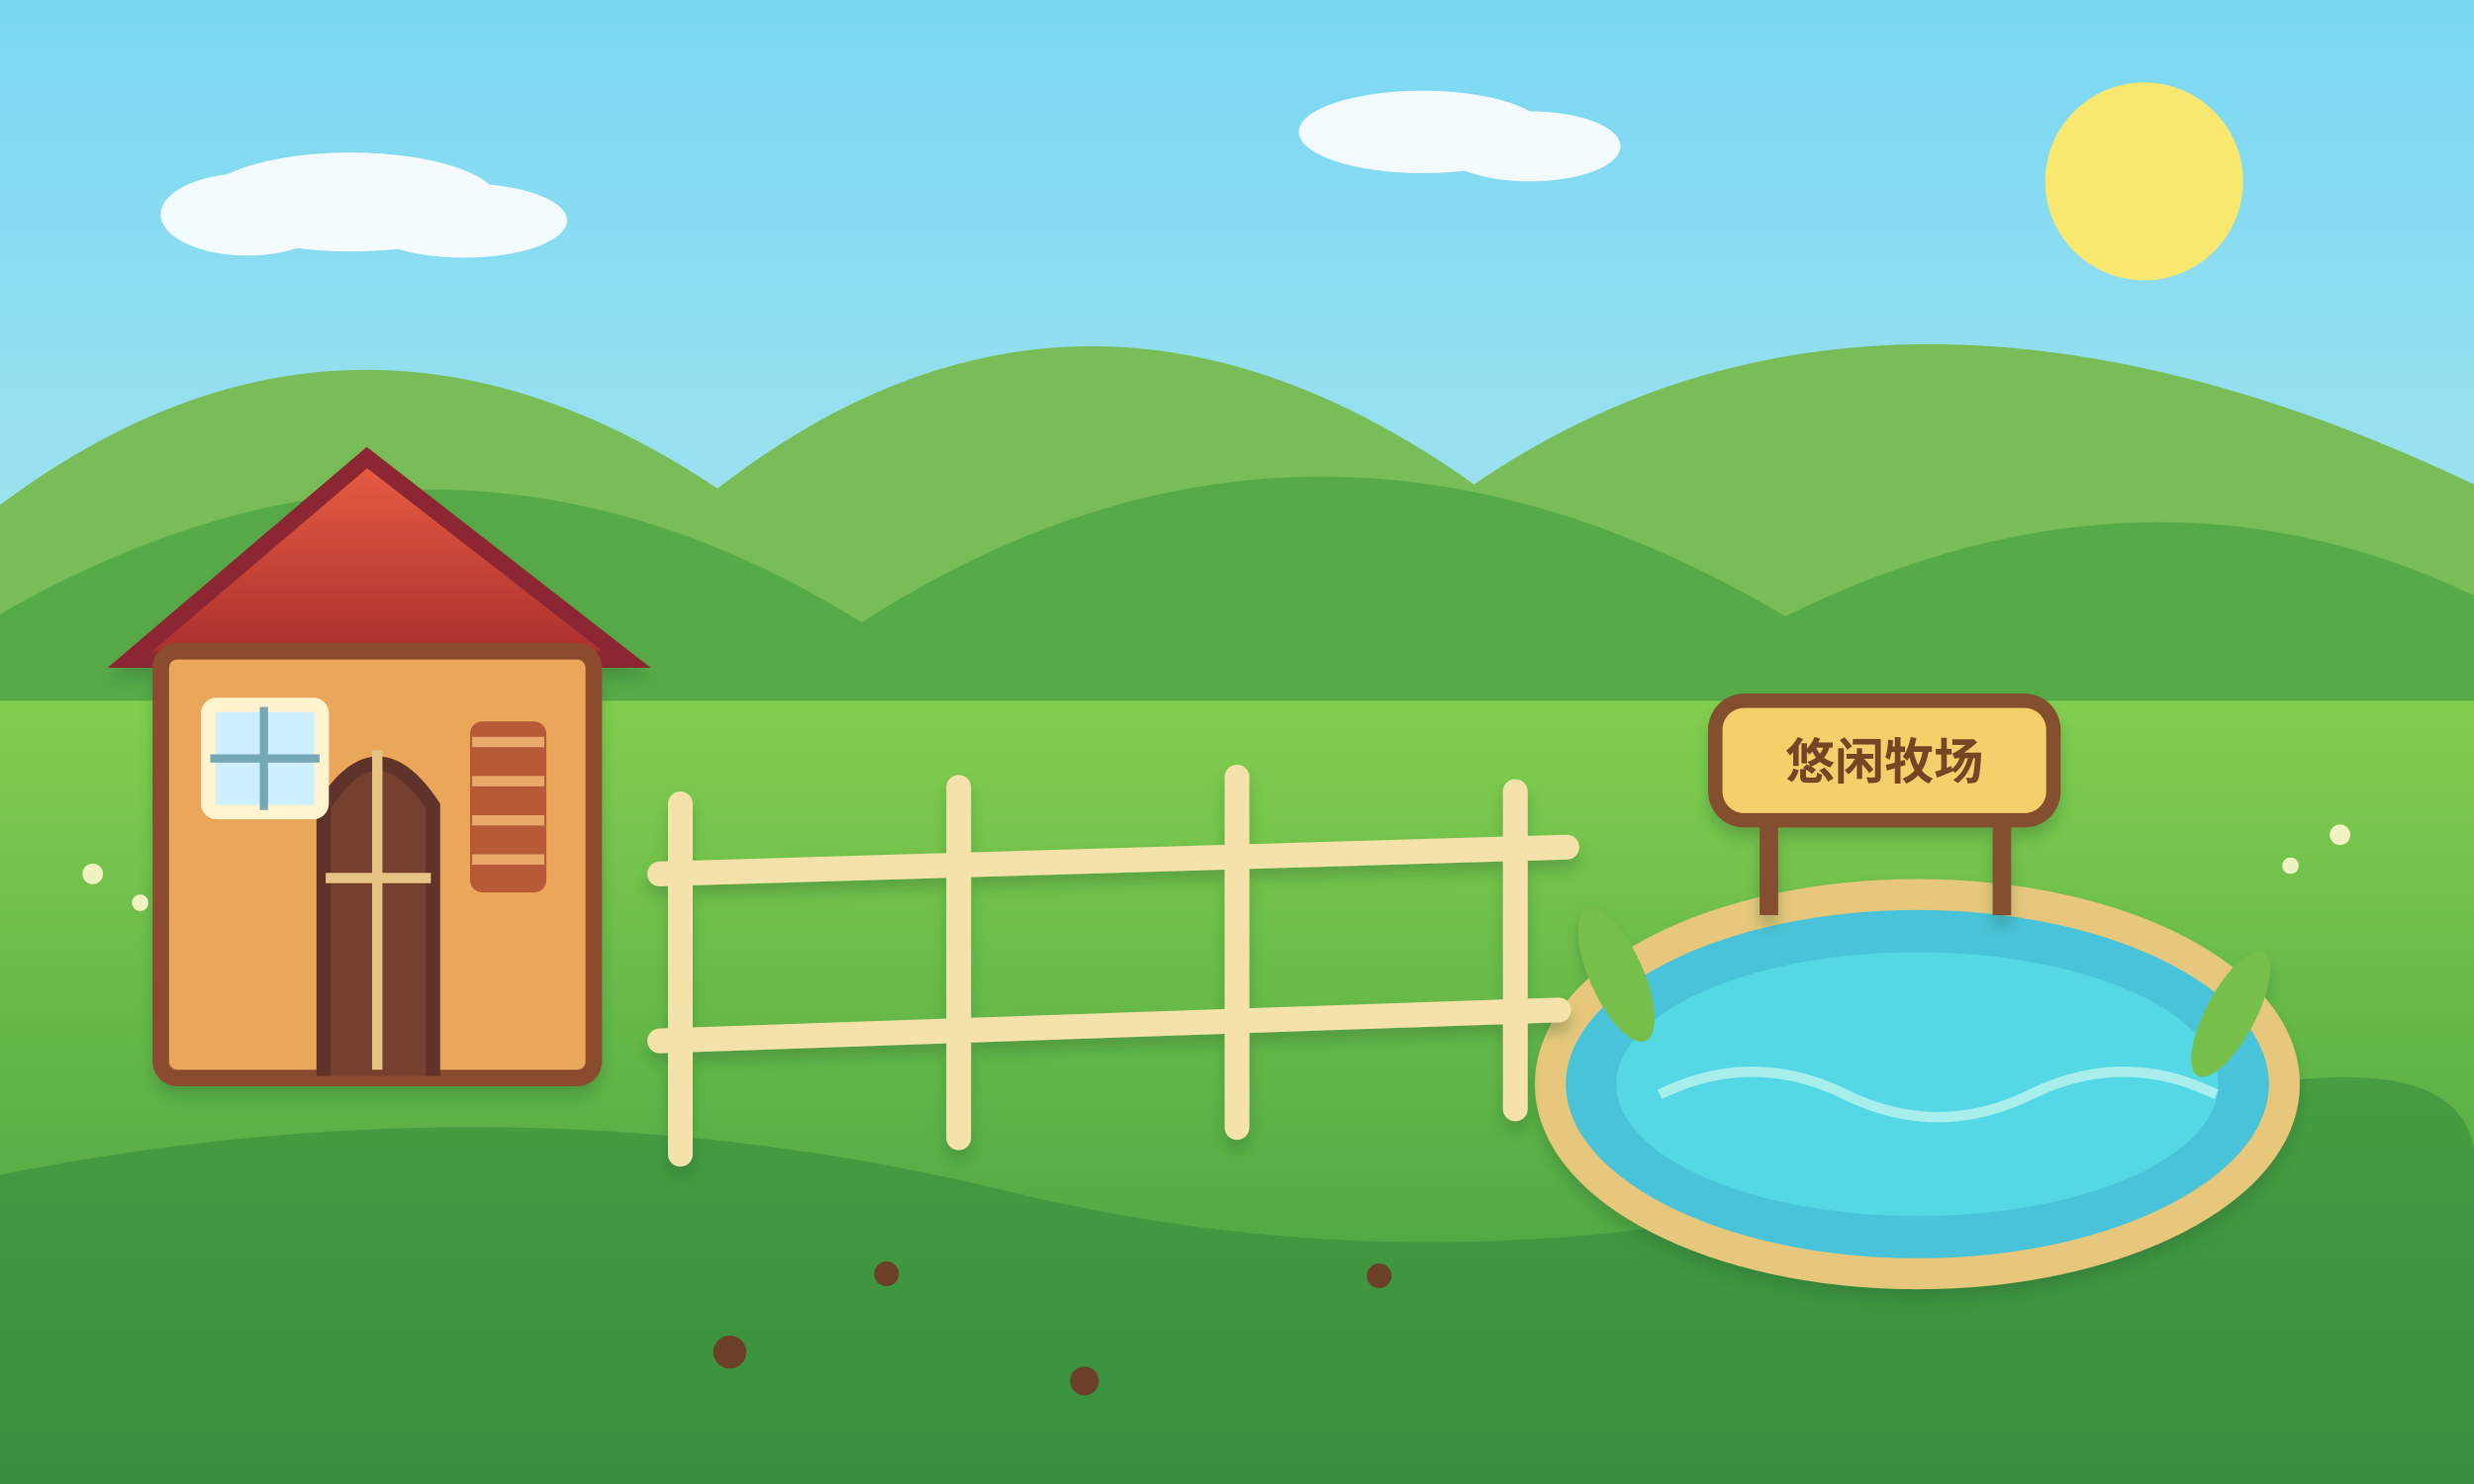
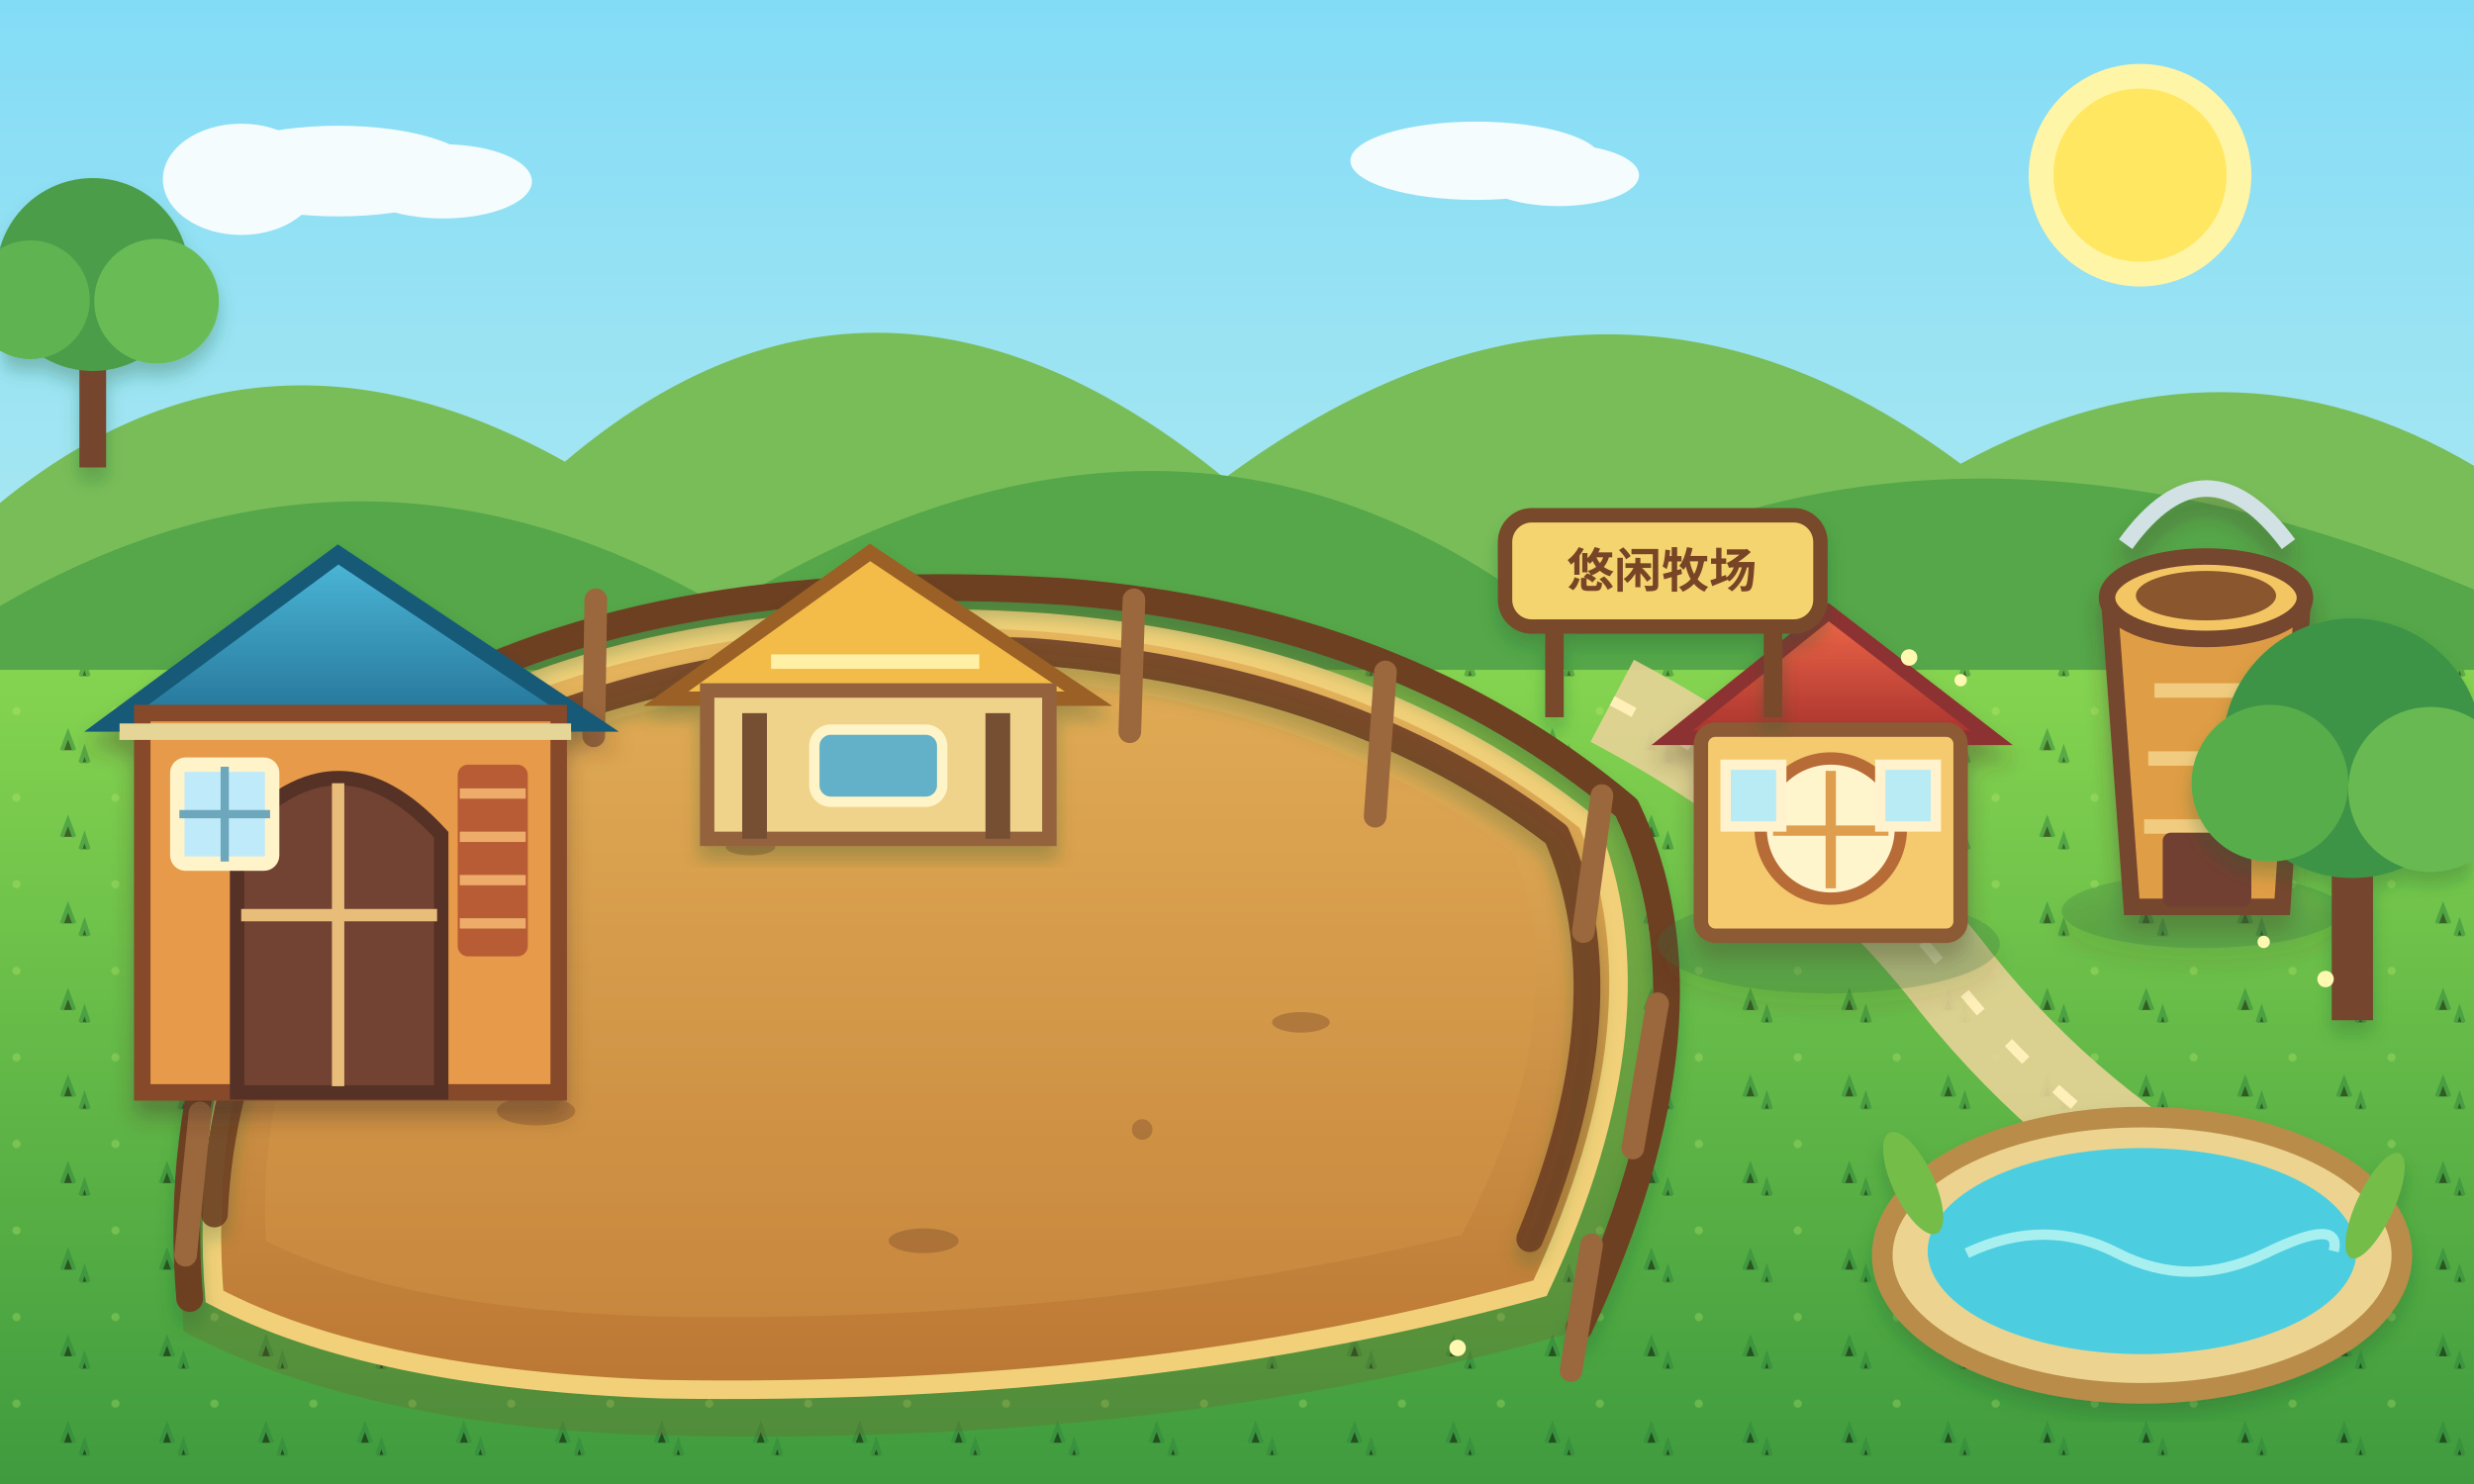
<svg xmlns="http://www.w3.org/2000/svg" width="1200" height="720" viewBox="0 0 1200 720">
  <defs>
    <linearGradient id="sky" x2="0" y2="1">
-       <stop stop-color="#79d7f3" />
-       <stop offset="1" stop-color="#dff7e8" />
+       <stop stop-color="#83dcf6" />
+       <stop offset=".7" stop-color="#c8f1ee" />
+       <stop offset="1" stop-color="#e8f6d7" />
    </linearGradient>
-     <linearGradient id="grass" x2="0" y2="1">
-       <stop stop-color="#82ce4f" />
-       <stop offset="1" stop-color="#3d9a3f" />
+     <linearGradient id="lawn" x2="0" y2="1">
+       <stop stop-color="#85d450" />
+       <stop offset="1" stop-color="#3f9b3e" />
    </linearGradient>
-     <linearGradient id="roof" x2="0" y2="1">
-       <stop stop-color="#e85e42" />
-       <stop offset="1" stop-color="#a92d2d" />
+     <linearGradient id="dirt" x2="0" y2="1">
+       <stop stop-color="#e7b75e" />
+       <stop offset="1" stop-color="#bb7734" />
    </linearGradient>
-     <filter id="shadow">
-       <feDropShadow dx="0" dy="5" stdDeviation="3" flood-color="#1f5b34" flood-opacity=".28" />
+     <linearGradient id="roofRed" x2="0" y2="1">
+       <stop stop-color="#ef6748" />
+       <stop offset="1" stop-color="#a8322e" />
+     </linearGradient>
+     <linearGradient id="roofBlue" x2="0" y2="1">
+       <stop stop-color="#4cb8d8" />
+       <stop offset="1" stop-color="#247397" />
+     </linearGradient>
+     <filter id="soft">
+       <feDropShadow dx="0" dy="6" stdDeviation="4" flood-color="#285a35" flood-opacity=".3" />
    </filter>
+     <filter id="deep">
+       <feDropShadow dx="0" dy="8" stdDeviation="5" flood-color="#473621" flood-opacity=".38" />
+     </filter>
+     <pattern id="grassDots" width="48" height="42" patternUnits="userSpaceOnUse">
+       <circle cx="8" cy="9" r="2" fill="#c6ef72" opacity=".55" />
+       <path d="M30 28l3-8l3 8M39 34l2-6l2 6" stroke="#2f853b" stroke-width="2" />
+     </pattern>
  </defs>
  <rect width="1200" height="720" fill="url(#sky)" />
-   <circle cx="1040" cy="88" r="48" fill="#ffe96a" opacity=".95" />
+   <circle cx="1038" cy="85" r="48" fill="#ffe761" stroke="#fff5a6" stroke-width="12" />
  <g fill="#fff" opacity=".9">
-     <ellipse cx="170" cy="98" rx="72" ry="24" />
-     <ellipse cx="120" cy="104" rx="42" ry="20" />
-     <ellipse cx="225" cy="107" rx="50" ry="18" />
-     <ellipse cx="690" cy="64" rx="60" ry="20" />
-     <ellipse cx="742" cy="71" rx="44" ry="17" />
+     <ellipse cx="164" cy="83" rx="67" ry="22" />
+     <ellipse cx="117" cy="87" rx="38" ry="27" />
+     <ellipse cx="215" cy="88" rx="43" ry="18" />
+     <ellipse cx="716" cy="78" rx="61" ry="19" />
+     <ellipse cx="756" cy="85" rx="39" ry="15" />
  </g>
-   <path d="M0 245Q170 118 348 237Q525 100 715 235Q914 99 1200 235V378H0Z" fill="#78bd58" />
-   <path d="M0 298Q214 175 418 302Q635 162 866 299Q1041 213 1200 289V418H0Z" fill="#57aa48" />
-   <rect y="340" width="1200" height="380" fill="url(#grass)" />
-   <path d="M0 570Q250 520 489 578T970 558T1200 574V720H0Z" fill="#2f863b" opacity=".52" />
-   <g filter="url(#shadow)">
-     <path d="M63 320L178 222L304 320Z" fill="url(#roof)" stroke="#8b2830" stroke-width="8" />
-     <rect x="78" y="316" width="210" height="207" rx="8" fill="#eaa75a" stroke="#8b4c2f" stroke-width="8" />
-     <path d="M157 522V391Q183 350 210 391V522" fill="#75402f" stroke="#5f3329" stroke-width="7" />
-     <path d="M158 426H209M183 364V519" stroke="#e7c484" stroke-width="5" />
-     <rect x="101" y="342" width="55" height="52" rx="4" fill="#cdefff" stroke="#fff4ce" stroke-width="7" />
-     <path d="M128 343V393M102 368H155" stroke="#75a7b6" stroke-width="4" />
-     <rect x="228" y="350" width="37" height="83" rx="6" fill="#b65a37" />
-     <path d="M229 360H264M229 379H264M229 398H264M229 417H264" stroke="#e8a96a" stroke-width="5" />
+   <path d="M0 244Q126 141 274 224Q426 95 594 232Q778 96 951 225Q1080 155 1200 226V355H0Z" fill="#79bd59" />
+   <path d="M0 294Q176 192 351 295Q566 163 744 293Q937 175 1200 286V400H0Z" fill="#55a749" />
+   <rect y="325" width="1200" height="395" fill="url(#lawn)" />
+   <rect y="325" width="1200" height="395" fill="url(#grassDots)" opacity=".5" />
+   <path d="M89 646Q77 470 183 344Q305 267 515 285Q686 299 792 392Q846 496 768 645Q563 704 307 696Q173 690 89 646Z" fill="#7b552b" opacity=".24" />
+   <path d="M104 629Q92 478 196 360Q317 289 507 302Q665 315 770 399Q809 492 747 625Q555 678 321 674Q180 669 104 629Z" fill="url(#dirt)" stroke="#f1d079" stroke-width="9" />
+   <path d="M129 602Q122 488 213 382Q333 321 498 330Q637 340 734 414Q765 493 709 599Q535 641 331 639Q198 637 129 602Z" fill="#d89a48" opacity=".34" />
+   <g fill="#8d5a30" opacity=".5">
+     <ellipse cx="260" cy="539" rx="19" ry="7" />
+     <ellipse cx="448" cy="602" rx="17" ry="6" />
+     <ellipse cx="631" cy="496" rx="14" ry="5" />
+     <ellipse cx="364" cy="411" rx="12" ry="4" />
+     <circle cx="554" cy="548" r="5" />
+     <circle cx="208" cy="454" r="4" />
  </g>
-   <g filter="url(#shadow)">
-     <ellipse cx="930" cy="526" rx="178" ry="92" fill="#4ac3d9" stroke="#e6c77c" stroke-width="15" />
-     <ellipse cx="930" cy="526" rx="146" ry="64" fill="#55d8e5" />
-     <path d="M805 531q45-22 90 0t90 0t90 0" fill="none" stroke="#c7f7f0" stroke-width="5" opacity=".72" />
-     <g fill="#76bf4b">
-       <ellipse cx="784" cy="473" rx="13" ry="35" transform="rotate(-24 784 473)" />
-       <ellipse cx="1082" cy="492" rx="12" ry="34" transform="rotate(28 1082 492)" />
+   <g fill="none" stroke="#6d3f23" stroke-width="13" stroke-linecap="round" stroke-linejoin="round" filter="url(#soft)">
+     <path d="M92 630Q79 476 188 349Q310 274 516 287Q680 300 789 392Q837 492 766 644" />
+     <path d="M104 589Q109 470 207 376Q323 309 500 316Q655 328 755 405Q790 485 742 601" opacity=".88" />
+   </g>
+   <g stroke="#9b673c" stroke-width="11" stroke-linecap="round">
+     <path d="M116 393l-8 69M181 333l-5 72M289 291l-1 66M416 279v66M550 291l-2 64M672 326l-5 70M777 386l-9 66M804 487l-12 70M772 604l-10 61M97 540l-7 69" />
+   </g>
+   <g transform="translate(38 252)" filter="url(#deep)">
+     <path d="M15 99L126 17L249 99Z" fill="url(#roofBlue)" stroke="#155a78" stroke-width="8" />
+     <path d="M31 94h202v184H31Z" fill="#e79a49" stroke="#86482c" stroke-width="8" />
+     <path d="M77 278V153q49-55 99 0v125Z" fill="#724333" stroke="#573128" stroke-width="7" />
+     <path d="M79 192h95M126 128v147" stroke="#e8bd79" stroke-width="6" />
+     <rect x="48" y="119" width="46" height="48" rx="4" fill="#bfeafa" stroke="#fff3ca" stroke-width="7" />
+     <path d="M71 120v46M49 143h44" stroke="#6ca7bc" stroke-width="4" />
+     <rect x="184" y="119" width="34" height="93" rx="5" fill="#b85b35" />
+     <path d="M185 133h32M185 154h32M185 175h32M185 196h32" stroke="#edac69" stroke-width="5" />
+     <path d="M20 103h219" stroke="#e5d597" stroke-width="8" />
+   </g>
+   <g transform="translate(323 251)" filter="url(#soft)">
+     <path d="M0 88L99 17L205 88Z" fill="#f3bc48" stroke="#9a6128" stroke-width="7" />
+     <path d="M20 84h166v72H20Z" fill="#f0d38a" stroke="#94643c" stroke-width="7" />
+     <path d="M43 156V95M161 156V95" stroke="#765033" stroke-width="12" />
+     <rect x="72" y="103" width="62" height="35" rx="8" fill="#62b1c8" stroke="#fff4c8" stroke-width="5" />
+     <path d="M51 70h101" stroke="#fff0a6" stroke-width="7" />
+   </g>
+   <path d="M782 340Q886 395 949 477Q1005 547 1085 590" fill="none" stroke="#e7d397" stroke-width="45" opacity=".9" />
+   <path d="M782 340Q886 395 949 477Q1005 547 1085 590" fill="none" stroke="#fff0b9" stroke-width="5" stroke-dasharray="12 20" />
+   <g transform="translate(799 282)" filter="url(#deep)">
+     <ellipse cx="88" cy="176" rx="83" ry="24" fill="#326e3b" opacity=".25" />
+     <path d="M12 76L88 15L167 76Z" fill="url(#roofRed)" stroke="#8d3030" stroke-width="7" />
+     <rect x="26" y="72" width="126" height="100" rx="7" fill="#f5c96d" stroke="#8c5a34" stroke-width="7" />
+     <circle cx="89" cy="120" r="34" fill="#fff5cc" stroke="#b76c39" stroke-width="6" />
+     <path d="M61 121h56M89 92v57" stroke="#df9e4d" stroke-width="5" />
+     <path d="M38 89h27v30H38Z" fill="#b9ebf5" stroke="#fff2cc" stroke-width="5" />
+     <path d="M113 89h27v30h-27Z" fill="#b9ebf5" stroke="#fff2cc" stroke-width="5" />
+   </g>
+   <g transform="translate(993 224)" filter="url(#deep)">
+     <ellipse cx="75" cy="218" rx="68" ry="18" fill="#2e6f38" opacity=".25" />
+     <path d="M30 66h94l-10 150H41Z" fill="#df9d45" stroke="#74462e" stroke-width="8" />
+     <ellipse cx="77" cy="66" rx="48" ry="20" fill="#f4c664" stroke="#74462e" stroke-width="8" />
+     <ellipse cx="77" cy="65" rx="34" ry="12" fill="#89572d" />
+     <path d="M52 111h49M49 144h55M47 177h59" stroke="#f1cb7f" stroke-width="7" />
+     <rect x="56" y="180" width="43" height="36" rx="4" fill="#724031" />
+     <path d="M38 40q39-54 79 0" fill="none" stroke="#d2e1e4" stroke-width="8" />
+   </g>
+   <g transform="translate(913 519)" filter="url(#soft)">
+     <ellipse cx="126" cy="90" rx="126" ry="67" fill="#ecd490" stroke="#b98c4a" stroke-width="10" />
+     <ellipse cx="126" cy="88" rx="104" ry="50" fill="#4dcee0" />
+     <path d="M41 89q38-18 73 0t72 0t33-1" fill="none" stroke="#c7fbf6" stroke-width="5" opacity=".75" />
+     <g fill="#75bd4a">
+       <ellipse cx="15" cy="55" rx="10" ry="27" transform="rotate(-25 15 55)" />
+       <ellipse cx="239" cy="66" rx="9" ry="28" transform="rotate(25 239 66)" />
    </g>
  </g>
-   <g stroke="#f5e2aa" stroke-width="12" stroke-linecap="round" filter="url(#shadow)">
-     <path d="M330 390V560M465 382V552M600 377V547M735 384V538" />
-     <path d="M320 424L760 411M320 505L756 490" />
+   <g transform="translate(730 217)" filter="url(#soft)">
+     <rect x="0" y="33" width="153" height="54" rx="13" fill="#f4d46e" stroke="#784829" stroke-width="7" />
+     <path d="M24 87v44M130 87v44" stroke="#784829" stroke-width="9" />
+     <text x="76" y="68" text-anchor="middle" font-family="Microsoft YaHei,sans-serif" font-weight="900" font-size="23" fill="#774526">悠闲牧场</text>
  </g>
-   <g fill="#6c3f27">
-     <circle cx="354" cy="656" r="8" />
-     <circle cx="430" cy="618" r="6" />
-     <circle cx="526" cy="670" r="7" />
-     <circle cx="669" cy="619" r="6" />
+   <g filter="url(#soft)">
+     <g transform="translate(1141 333)">
+       <rect x="-10" y="62" width="20" height="100" fill="#74442d" />
+       <circle cy="30" r="63" fill="#3e9446" />
+       <circle cx="-40" cy="47" r="38" fill="#59ad4c" />
+       <circle cx="38" cy="50" r="40" fill="#67b951" />
+     </g>
+     <g transform="translate(45 108) scale(.72)">
+       <rect x="-9" y="65" width="18" height="100" fill="#74442d" />
+       <circle cy="35" r="65" fill="#4b9d48" />
+       <circle cx="-42" cy="52" r="40" fill="#60b351" />
+       <circle cx="43" cy="53" r="42" fill="#69bc55" />
+     </g>
  </g>
-   <g filter="url(#shadow)">
-     <rect x="832" y="340" width="164" height="58" rx="14" fill="#f4d06b" stroke="#84502d" stroke-width="7" />
-     <path d="M858 398v46M971 398v46" stroke="#84502d" stroke-width="9" />
-     <text x="914" y="378" text-anchor="middle" font-family="Microsoft YaHei,sans-serif" font-weight="900" font-size="24" fill="#774526">悠闲牧场</text>
-   </g>
-   <g fill="#fff7cf" opacity=".9">
-     <circle cx="45" cy="424" r="5" />
-     <circle cx="68" cy="438" r="4" />
-     <circle cx="1135" cy="405" r="5" />
-     <circle cx="1111" cy="420" r="4" />
+   <g fill="#fff8b0">
+     <circle cx="926" cy="319" r="4" />
+     <circle cx="951" cy="330" r="3" />
+     <circle cx="1128" cy="475" r="4" />
+     <circle cx="1098" cy="457" r="3" />
+     <circle cx="707" cy="654" r="4" />
  </g>
</svg>
